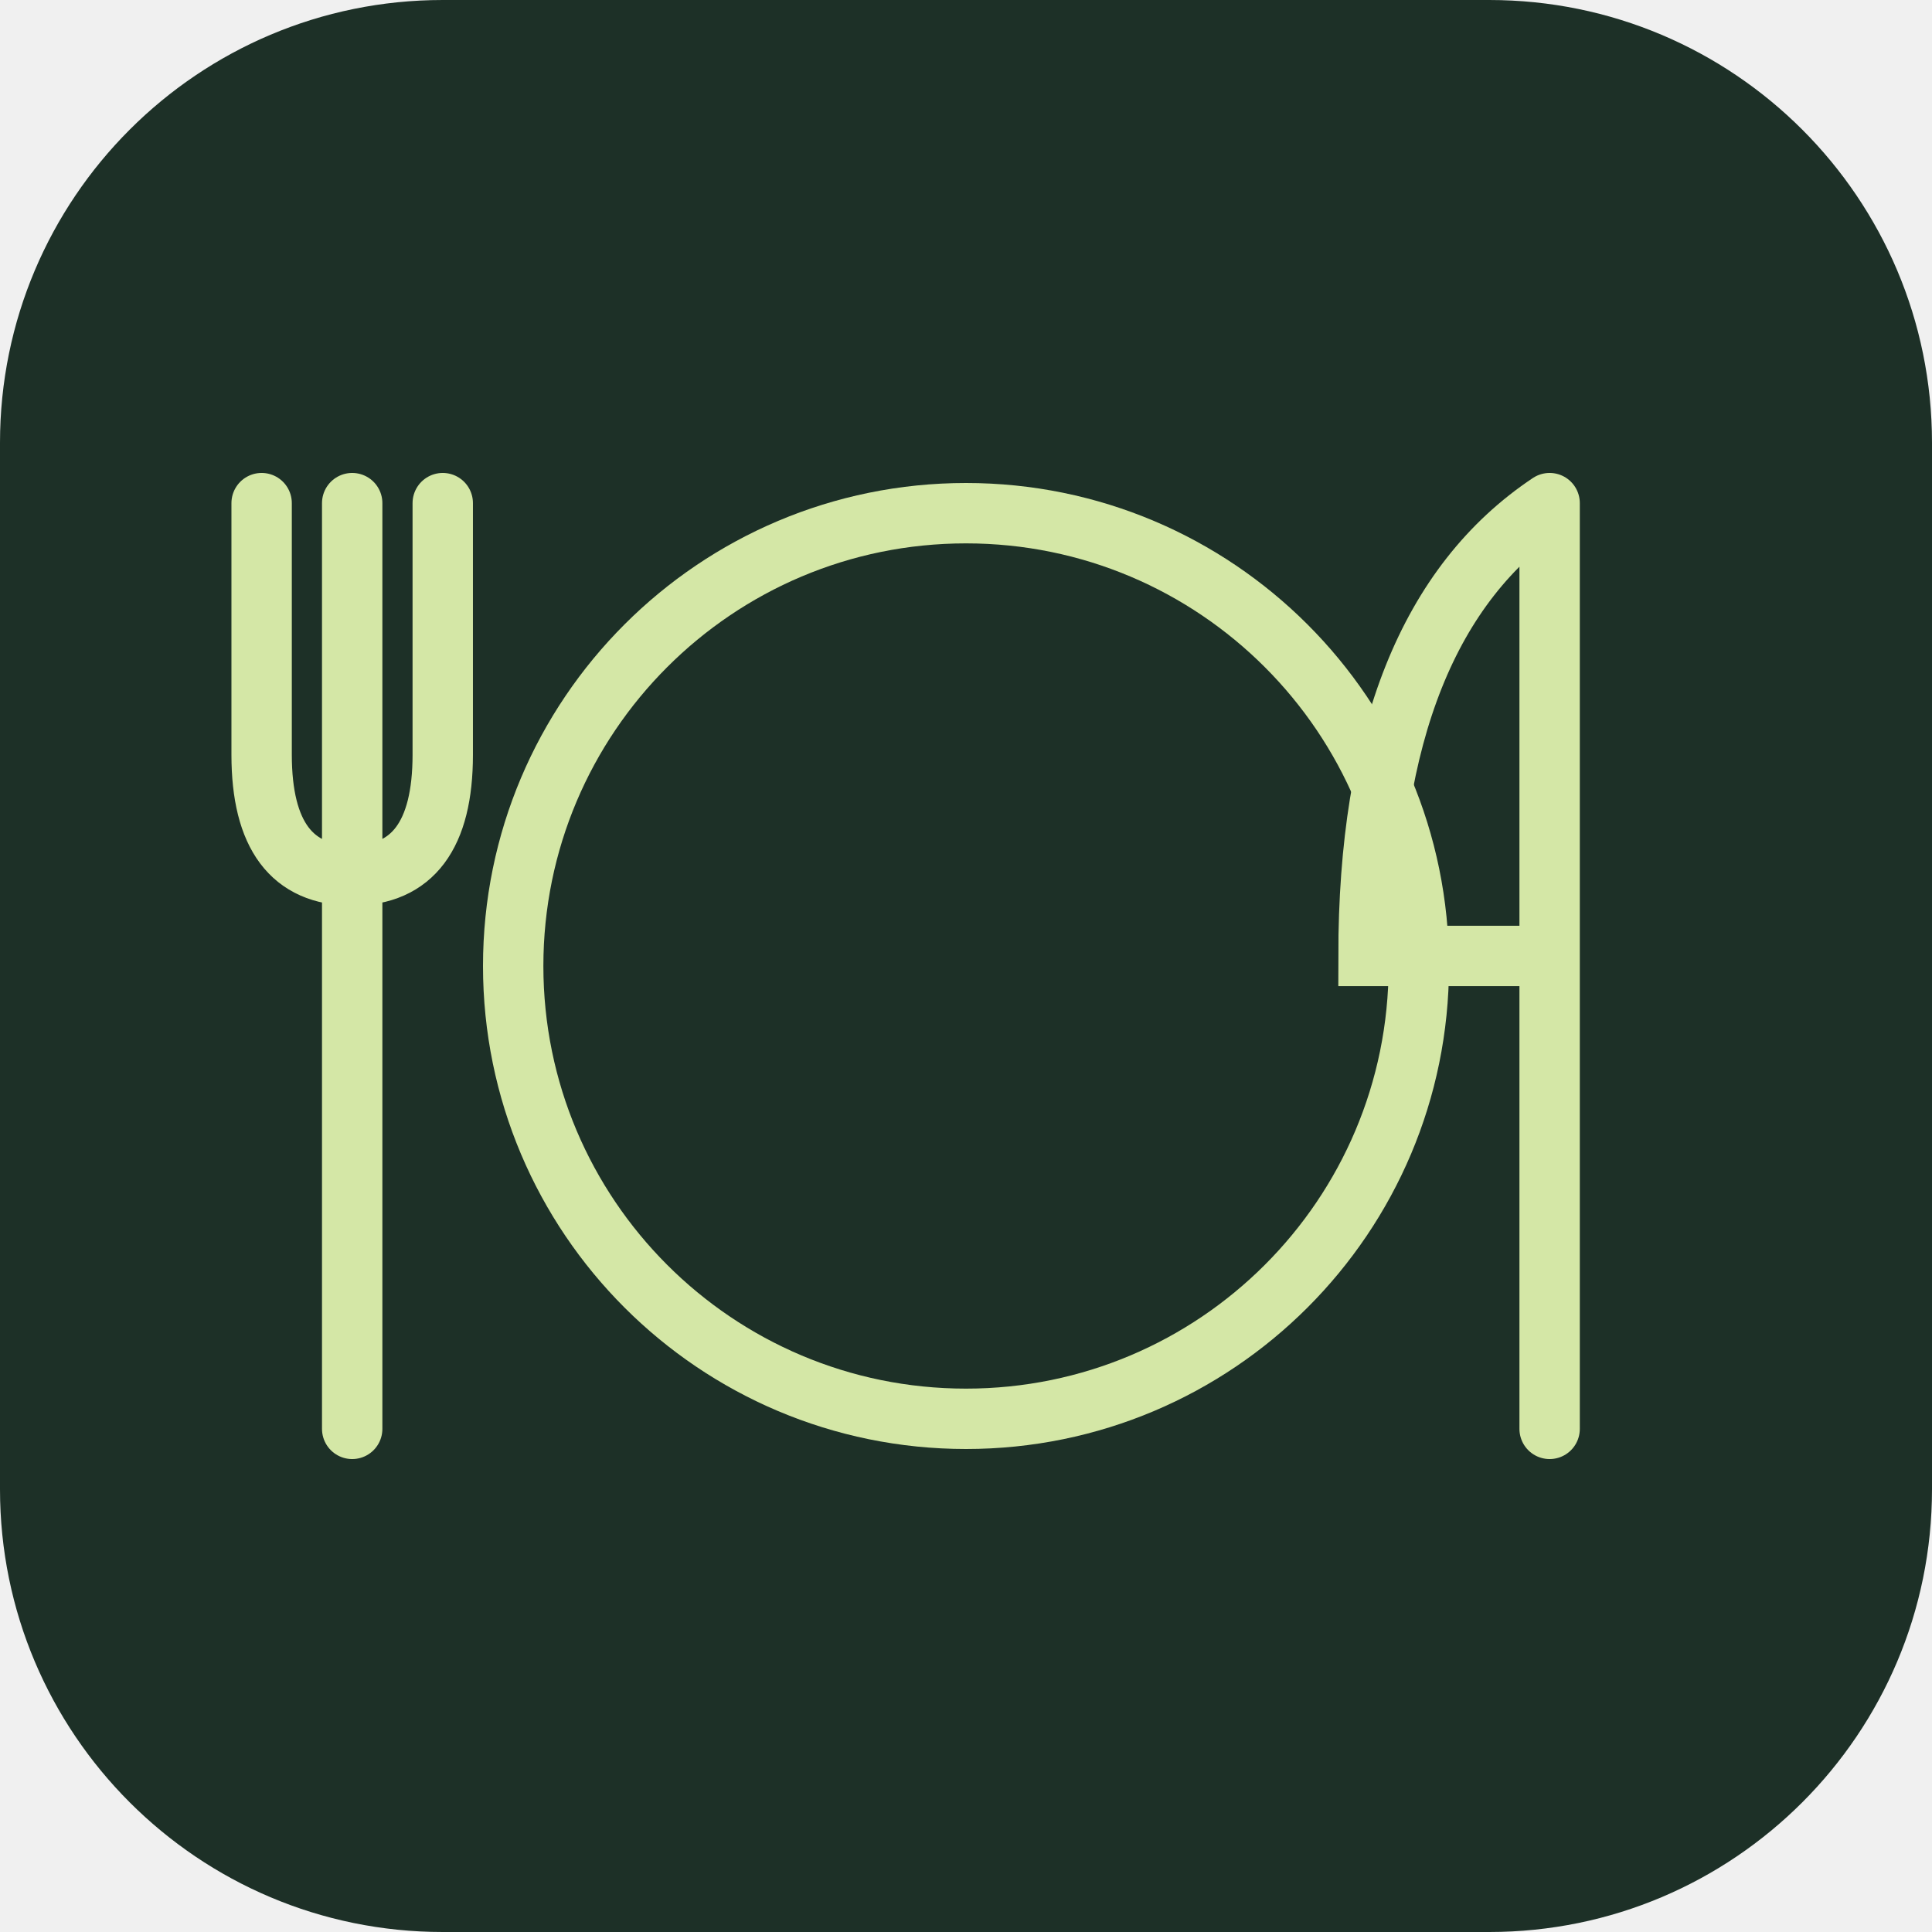
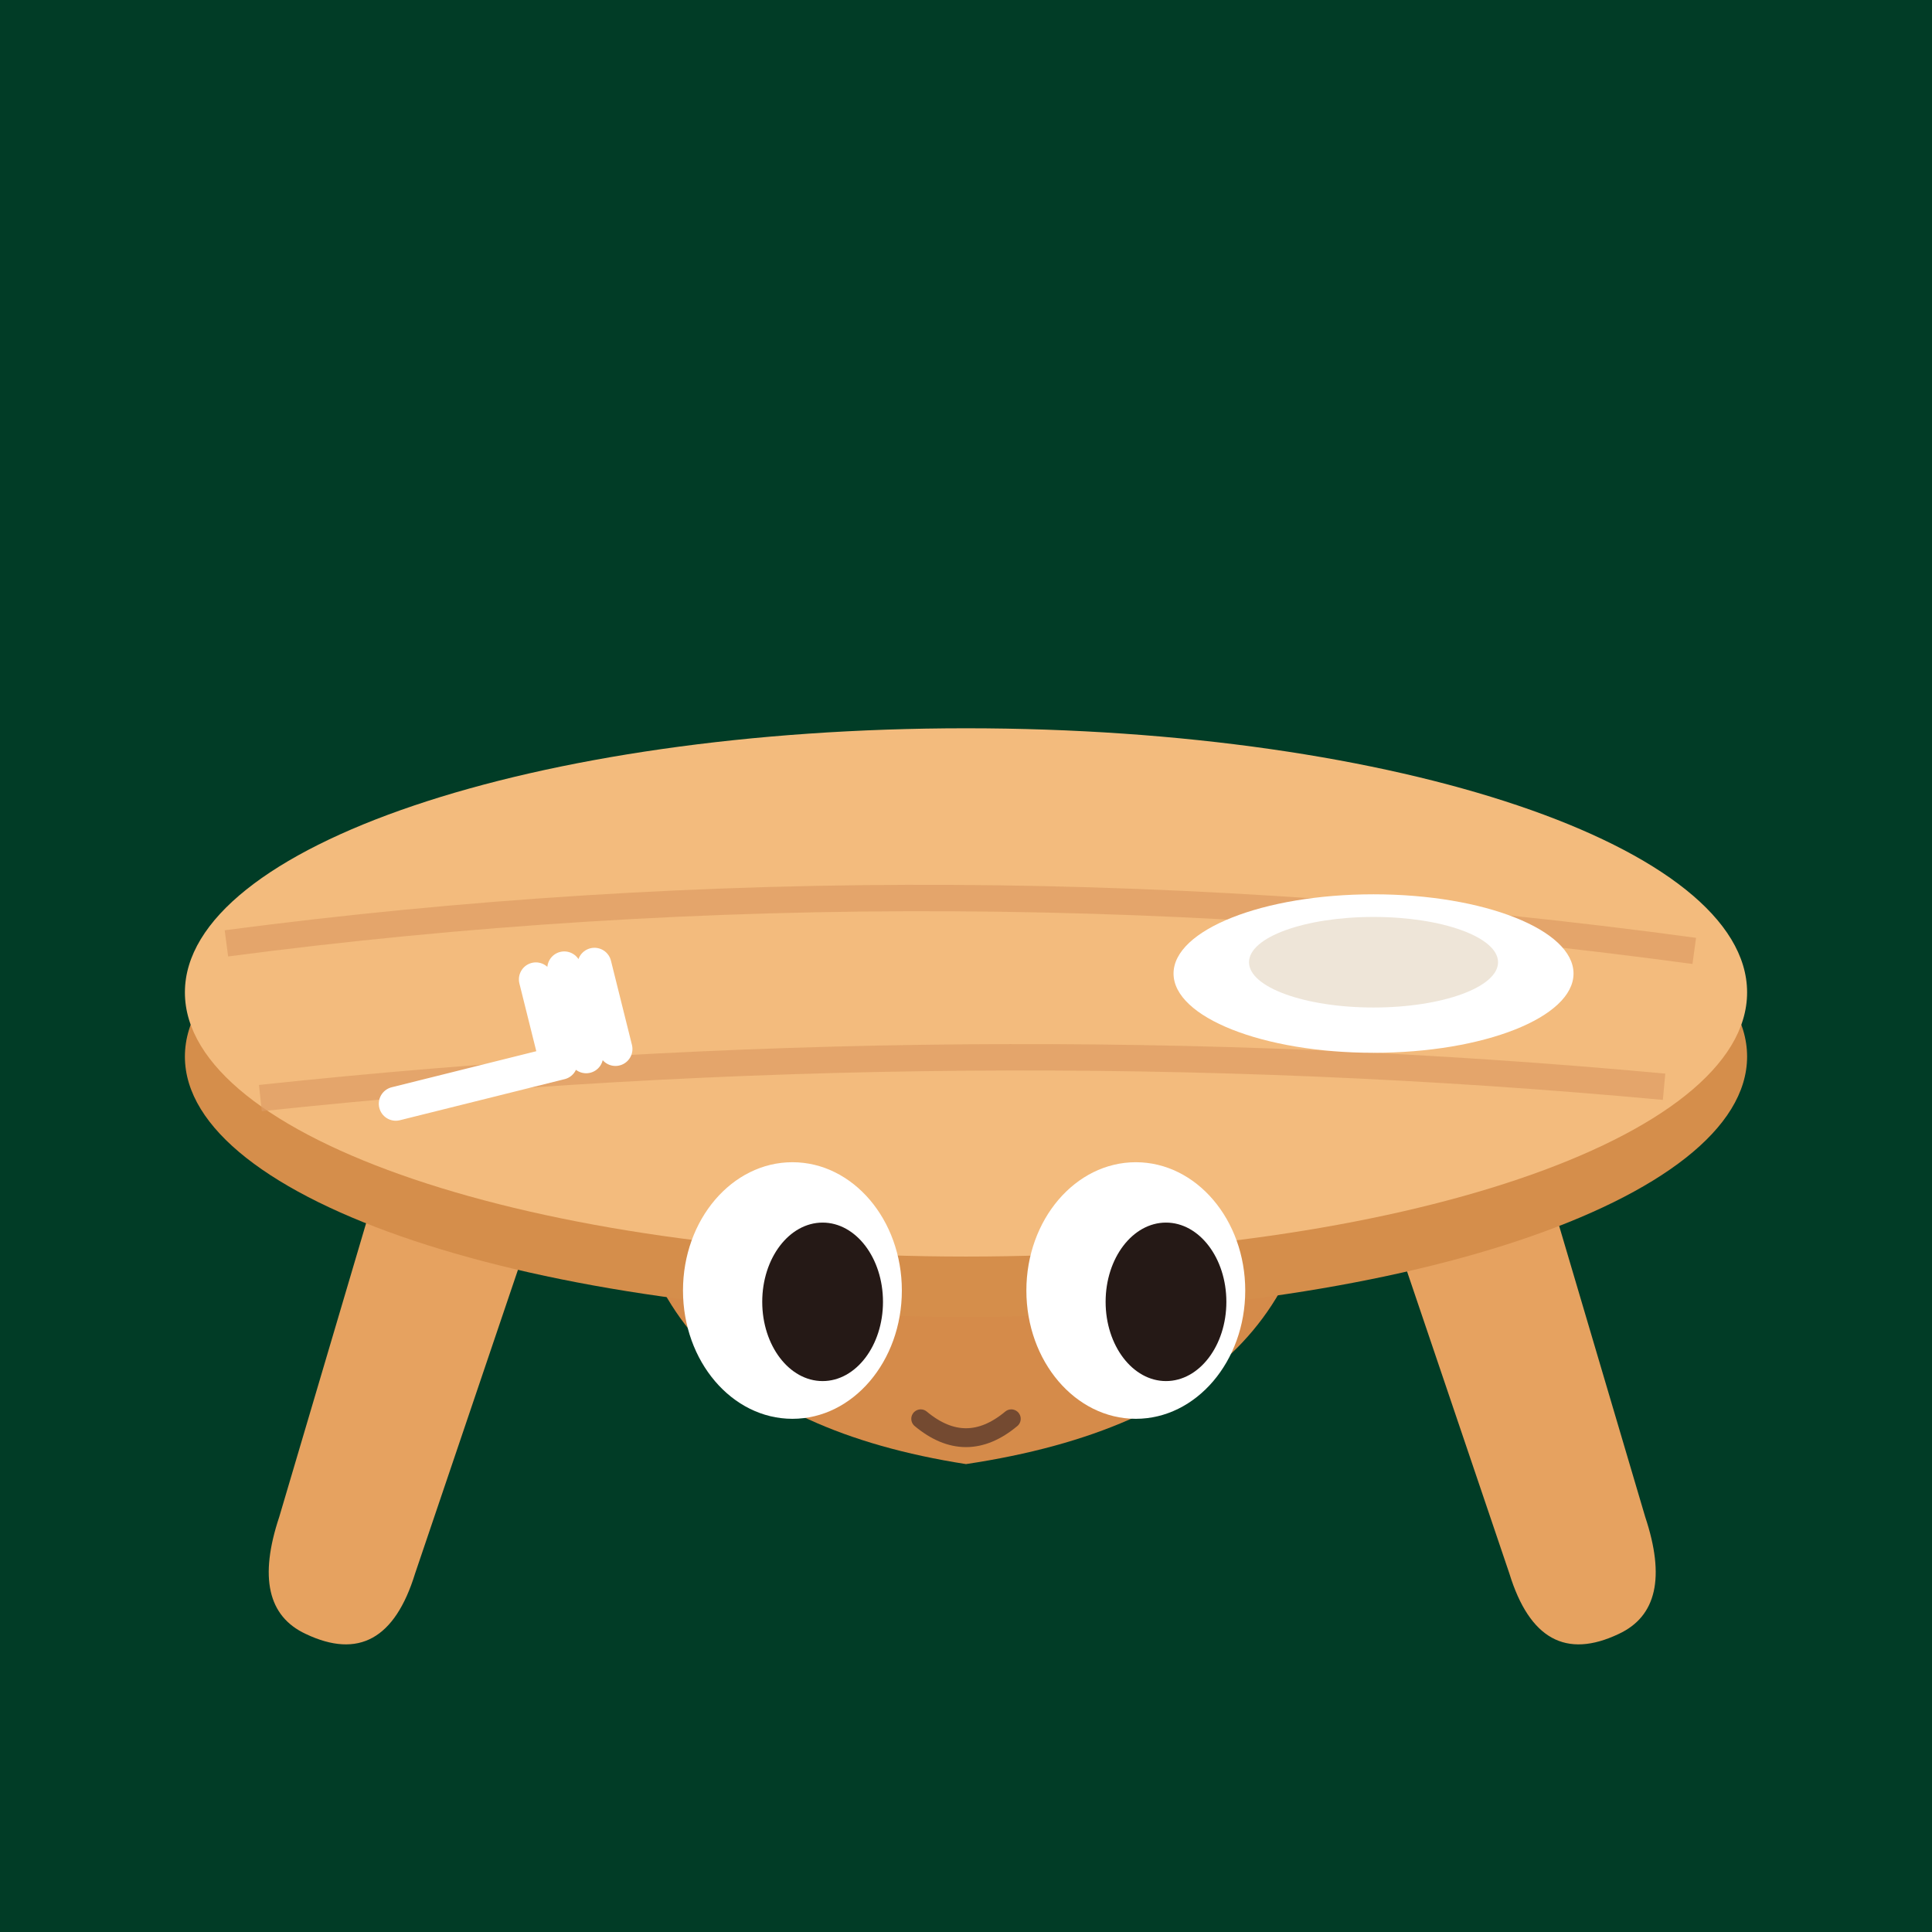
- <svg xmlns="http://www.w3.org/2000/svg" viewBox="0 0 192 192">
-   <rect width="192" height="192" rx="44" fill="#1d3027" />
-   <circle cx="96" cy="96" r="45" fill="none" stroke="#d4e7a6" stroke-width="6" />
-   <path d="M35 50v35m-9-35v25q0 12 9 12t9-12V50m-9 37v55m119-92q-18 12-18 45h18m0-45v92" fill="none" stroke="#d4e7a6" stroke-width="6" stroke-linecap="round" />
+ <svg xmlns="http://www.w3.org/2000/svg" viewBox="0 0 512 512" role="img" aria-label="На маса">
+   <rect width="512" height="512" fill="#013c26" />
+   <g transform="translate(27 99)">
+     <path d="M125 194 83 318q-8 26-29 16-15-7-7-31l42-142Z" fill="#e6a260" />
+     <path d="m331 194 42 124q8 26 29 16 15-7 7-31l-42-142Z" fill="#e6a260" />
+     <path d="M139 190q-6 84 90 99 100-15 93-99Z" fill="#d58b4a" />
+     <ellipse cx="229" cy="181" rx="207" ry="69" fill="#d58e4b" />
+     <ellipse cx="229" cy="164" rx="207" ry="70" fill="#f3bb7d" />
+     <path d="M33 151q190-25 389 2M42 192q188-20 372-3" stroke="#dd9c62" stroke-width="7" opacity=".68" fill="none" />
+     <ellipse cx="337" cy="159" rx="53" ry="21" fill="#fff" />
+     <ellipse cx="337" cy="156" rx="33" ry="12" fill="#eee5d8" />
+     <g transform="translate(107 178) rotate(-14)">
+       <path d="M-32 8H13M12 8V-15M20 8V-16M28 8V-15" stroke="#fff" stroke-width="9" stroke-linecap="round" />
+     </g>
+     <ellipse cx="183" cy="243" rx="29" ry="34" fill="white" />
+     <ellipse cx="274" cy="243" rx="29" ry="34" fill="white" />
+     <ellipse cx="191" cy="246" rx="16" ry="21" fill="#251916" />
+     <ellipse cx="282" cy="246" rx="16" ry="21" fill="#251916" />
+     <path d="M217 277q12 10 24 0" stroke="#744a31" stroke-width="5" fill="none" stroke-linecap="round" />
+   </g>
</svg>
